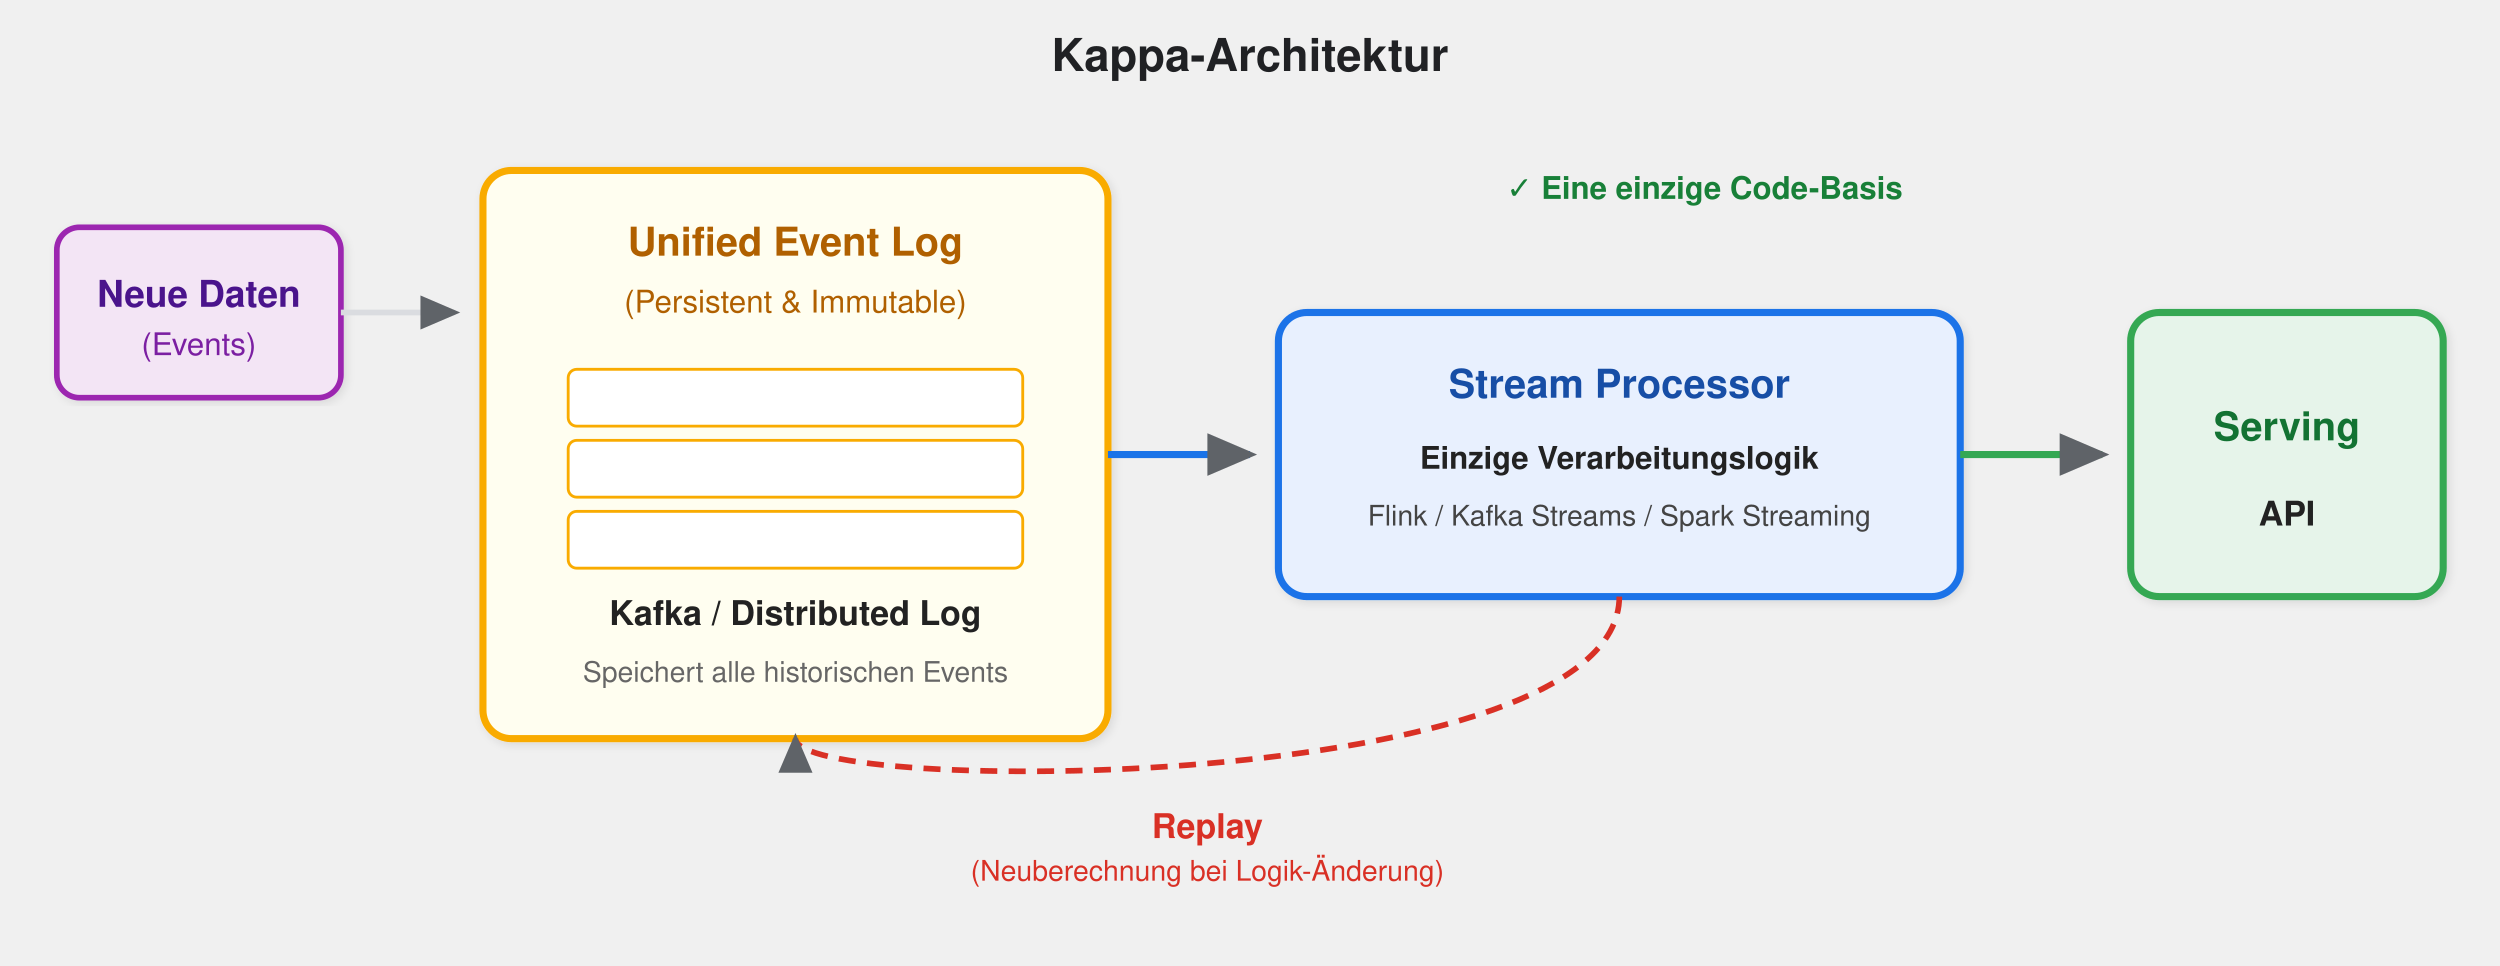
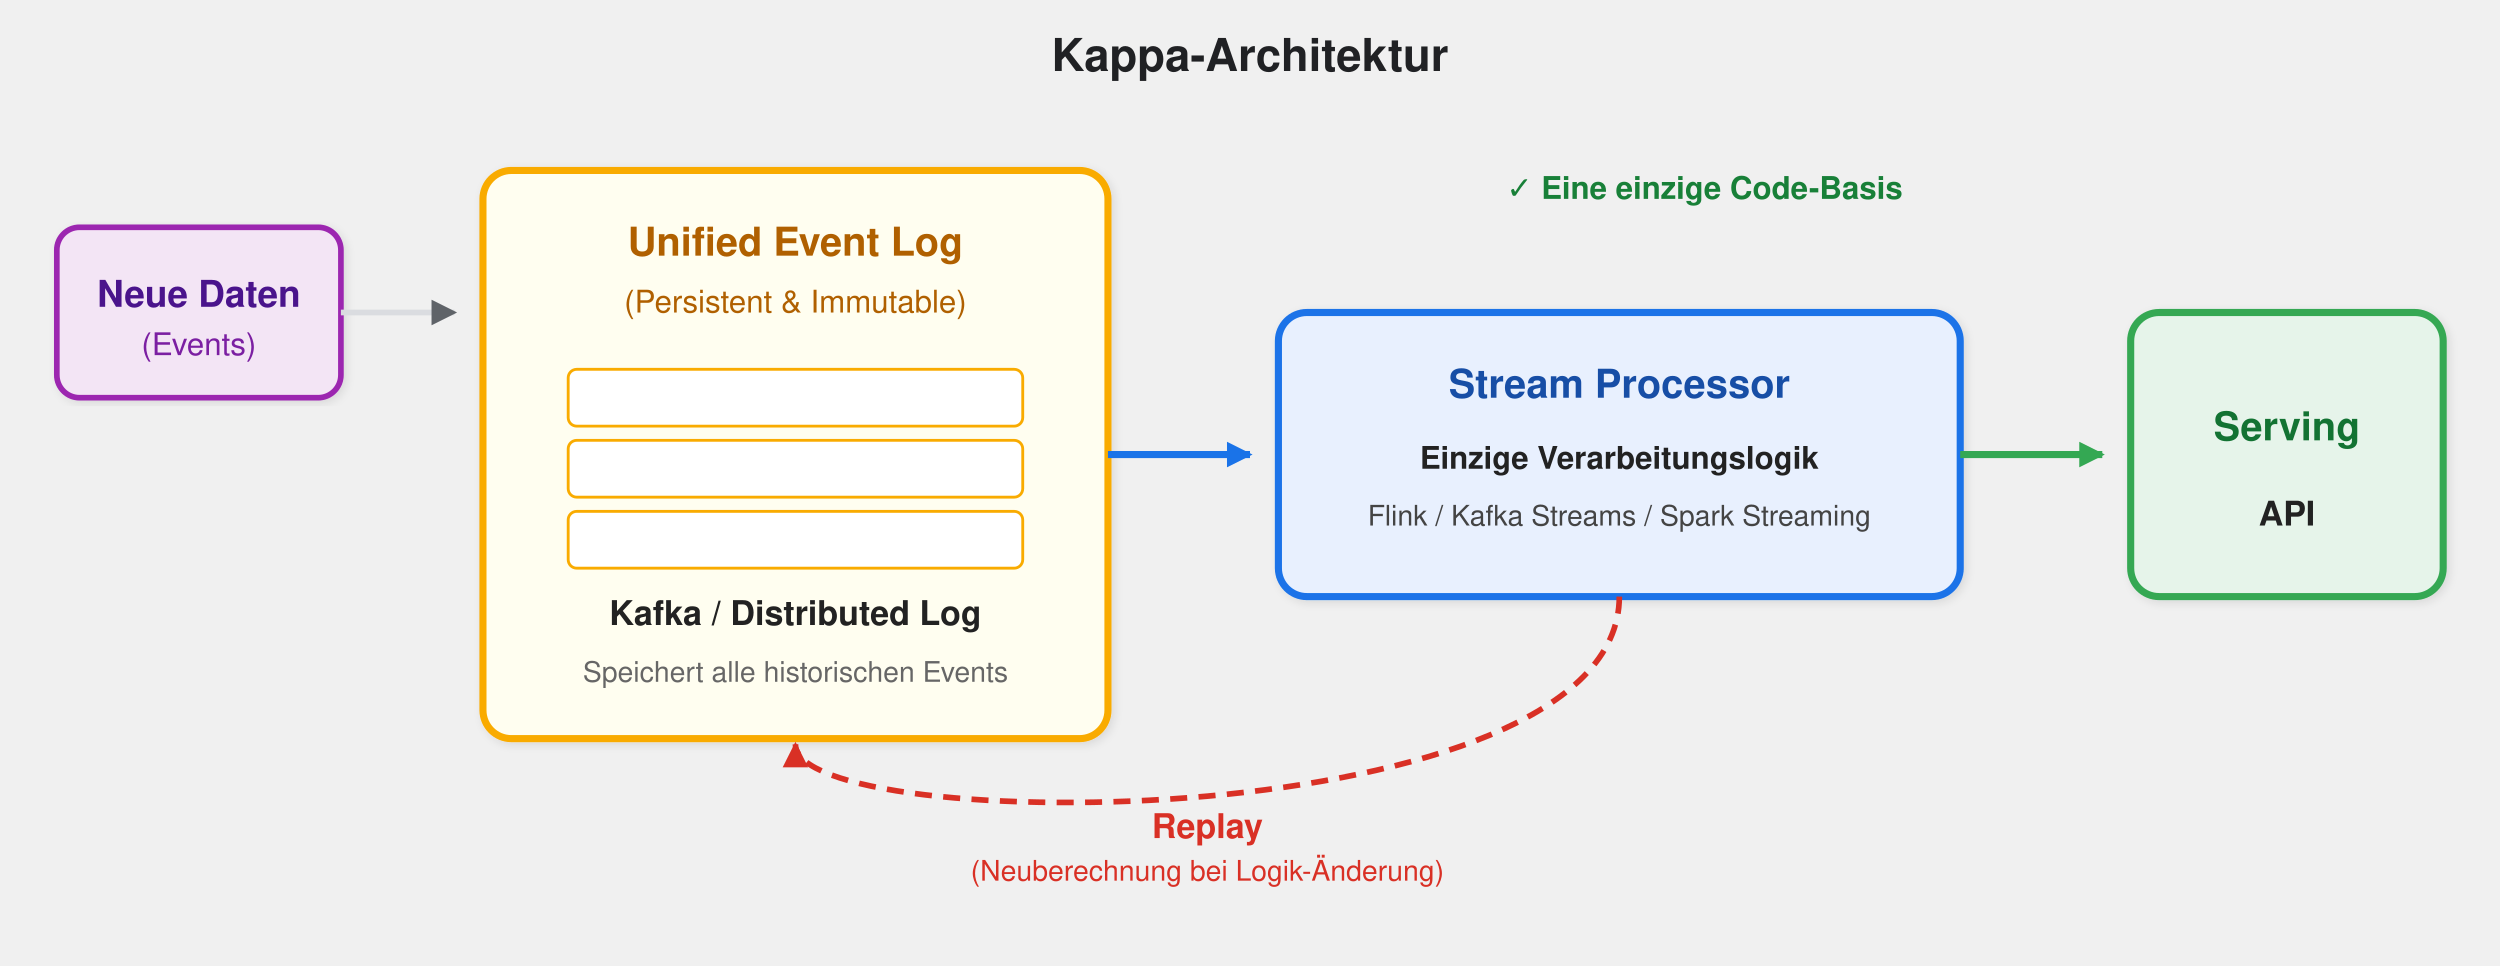
<svg xmlns="http://www.w3.org/2000/svg" viewBox="0 0 880 340" font-family="'Source Sans Pro', Helvetica, Arial, sans-serif">
  <defs>
-     <marker id="arrow-head" markerWidth="7" markerHeight="6" refX="6" refY="3" orient="auto">
-       <polygon points="0 0, 7 3, 0 6" fill="#5f6368" />
+     <marker id="arrow-head" viewBox="0 0 10 10" markerWidth="9" markerHeight="9" refX="9" refY="5" orient="auto-start-reverse" markerUnits="userSpaceOnUse">
+       <path d="M 0 0 L 10 5 L 0 10 z" fill="#5f6368" />
+     </marker>
+     <marker id="arrow-blue" viewBox="0 0 10 10" markerWidth="9" markerHeight="9" refX="9" refY="5" orient="auto-start-reverse" markerUnits="userSpaceOnUse">
+       <path d="M 0 0 L 10 5 L 0 10 z" fill="#1a73e8" />
+     </marker>
+     <marker id="arrow-green" viewBox="0 0 10 10" markerWidth="9" markerHeight="9" refX="9" refY="5" orient="auto-start-reverse" markerUnits="userSpaceOnUse">
+       <path d="M 0 0 L 10 5 L 0 10 z" fill="#34a853" />
+     </marker>
+     <marker id="arrow-red" viewBox="0 0 10 10" markerWidth="9" markerHeight="9" refX="9" refY="5" orient="auto-start-reverse" markerUnits="userSpaceOnUse">
+       <path d="M 0 0 L 10 5 L 0 10 z" fill="#d93025" />
    </marker>
    <filter id="shadow" x="-5%" y="-5%" width="110%" height="110%">
      <feDropShadow dx="1" dy="1" stdDeviation="1.5" flood-opacity="0.1" />
    </filter>
  </defs>
  <text x="440" y="25" text-anchor="middle" font-size="16" font-weight="700" fill="#202124">Kappa-Architektur</text>
  <rect x="20" y="80" width="100" height="60" rx="8" fill="#f3e5f5" stroke="#9c27b0" stroke-width="2" filter="url(#shadow)" />
  <text x="70" y="108" text-anchor="middle" font-size="13" font-weight="700" fill="#4a148c">Neue Daten</text>
  <text x="70" y="125" text-anchor="middle" font-size="11" fill="#7b1fa2">(Events)</text>
  <line x1="120" y1="110" x2="160" y2="110" stroke="#dadce0" stroke-width="2" marker-end="url(#arrow-head)" />
  <g transform="translate(170, 60)">
    <rect x="0" y="0" width="220" height="200" rx="10" fill="#fffef0" stroke="#f9ab00" stroke-width="2.5" filter="url(#shadow)" />
    <text x="110" y="30" text-anchor="middle" font-size="14" font-weight="700" fill="#b06000">Unified Event Log</text>
    <text x="110" y="50" text-anchor="middle" font-size="11" fill="#b06000">(Persistent &amp; Immutable)</text>
    <rect x="30" y="70" width="160" height="20" rx="3" fill="#ffffff" stroke="#f9ab00" stroke-width="1" />
    <rect x="30" y="95" width="160" height="20" rx="3" fill="#ffffff" stroke="#f9ab00" stroke-width="1" />
    <rect x="30" y="120" width="160" height="20" rx="3" fill="#ffffff" stroke="#f9ab00" stroke-width="1" />
    <text x="110" y="160" text-anchor="middle" font-size="12" font-weight="700" fill="#222">Kafka / Distributed Log</text>
    <text x="110" y="180" text-anchor="middle" font-size="10" fill="#666">Speichert alle historischen Events</text>
  </g>
-   <line x1="390" y1="160" x2="440" y2="160" stroke="#1a73e8" stroke-width="2.5" marker-end="url(#arrow-head)" />
+   <line x1="390" y1="160" x2="440" y2="160" stroke="#1a73e8" stroke-width="2.5" marker-end="url(#arrow-blue)" />
  <g transform="translate(450, 110)">
    <rect x="0" y="0" width="240" height="100" rx="10" fill="#e8f0fe" stroke="#1a73e8" stroke-width="2.5" filter="url(#shadow)" />
    <text x="120" y="30" text-anchor="middle" font-size="14" font-weight="700" fill="#174ea6">Stream Processor</text>
    <text x="120" y="55" text-anchor="middle" font-size="11" font-weight="600" fill="#222">Einzige Verarbeitungslogik</text>
    <text x="120" y="75" text-anchor="middle" font-size="10" fill="#444">Flink / Kafka Streams / Spark Streaming</text>
  </g>
-   <line x1="690" y1="160" x2="740" y2="160" stroke="#34a853" stroke-width="2.5" marker-end="url(#arrow-head)" />
+   <line x1="690" y1="160" x2="740" y2="160" stroke="#34a853" stroke-width="2.5" marker-end="url(#arrow-green)" />
  <g transform="translate(750, 110)">
    <rect x="0" y="0" width="110" height="100" rx="10" fill="#e6f4ea" stroke="#34a853" stroke-width="2.5" filter="url(#shadow)" />
    <text x="55" y="45" text-anchor="middle" font-size="14" font-weight="700" fill="#137333">Serving</text>
    <text x="55" y="75" text-anchor="middle" font-size="12" font-weight="600" fill="#222">API</text>
  </g>
-   <path d="M 570,210 C 570,280 280,280 280,260" fill="none" stroke="#d93025" stroke-width="2" stroke-dasharray="6,4" marker-end="url(#arrow-head)" />
+   <path d="M 570,210 C 570,295 280,295 280,262" fill="none" stroke="#d93025" stroke-width="2" stroke-dasharray="6,4" marker-end="url(#arrow-red)" />
  <text x="425" y="295" text-anchor="middle" font-size="12" font-weight="700" fill="#d93025">Replay</text>
  <text x="425" y="310" text-anchor="middle" font-size="10" fill="#d93025">(Neuberechnung bei Logik-Änderung)</text>
  <text x="600" y="70" text-anchor="middle" font-size="11" fill="#188038" font-weight="700">✓ Eine einzige Code-Basis</text>
</svg>
